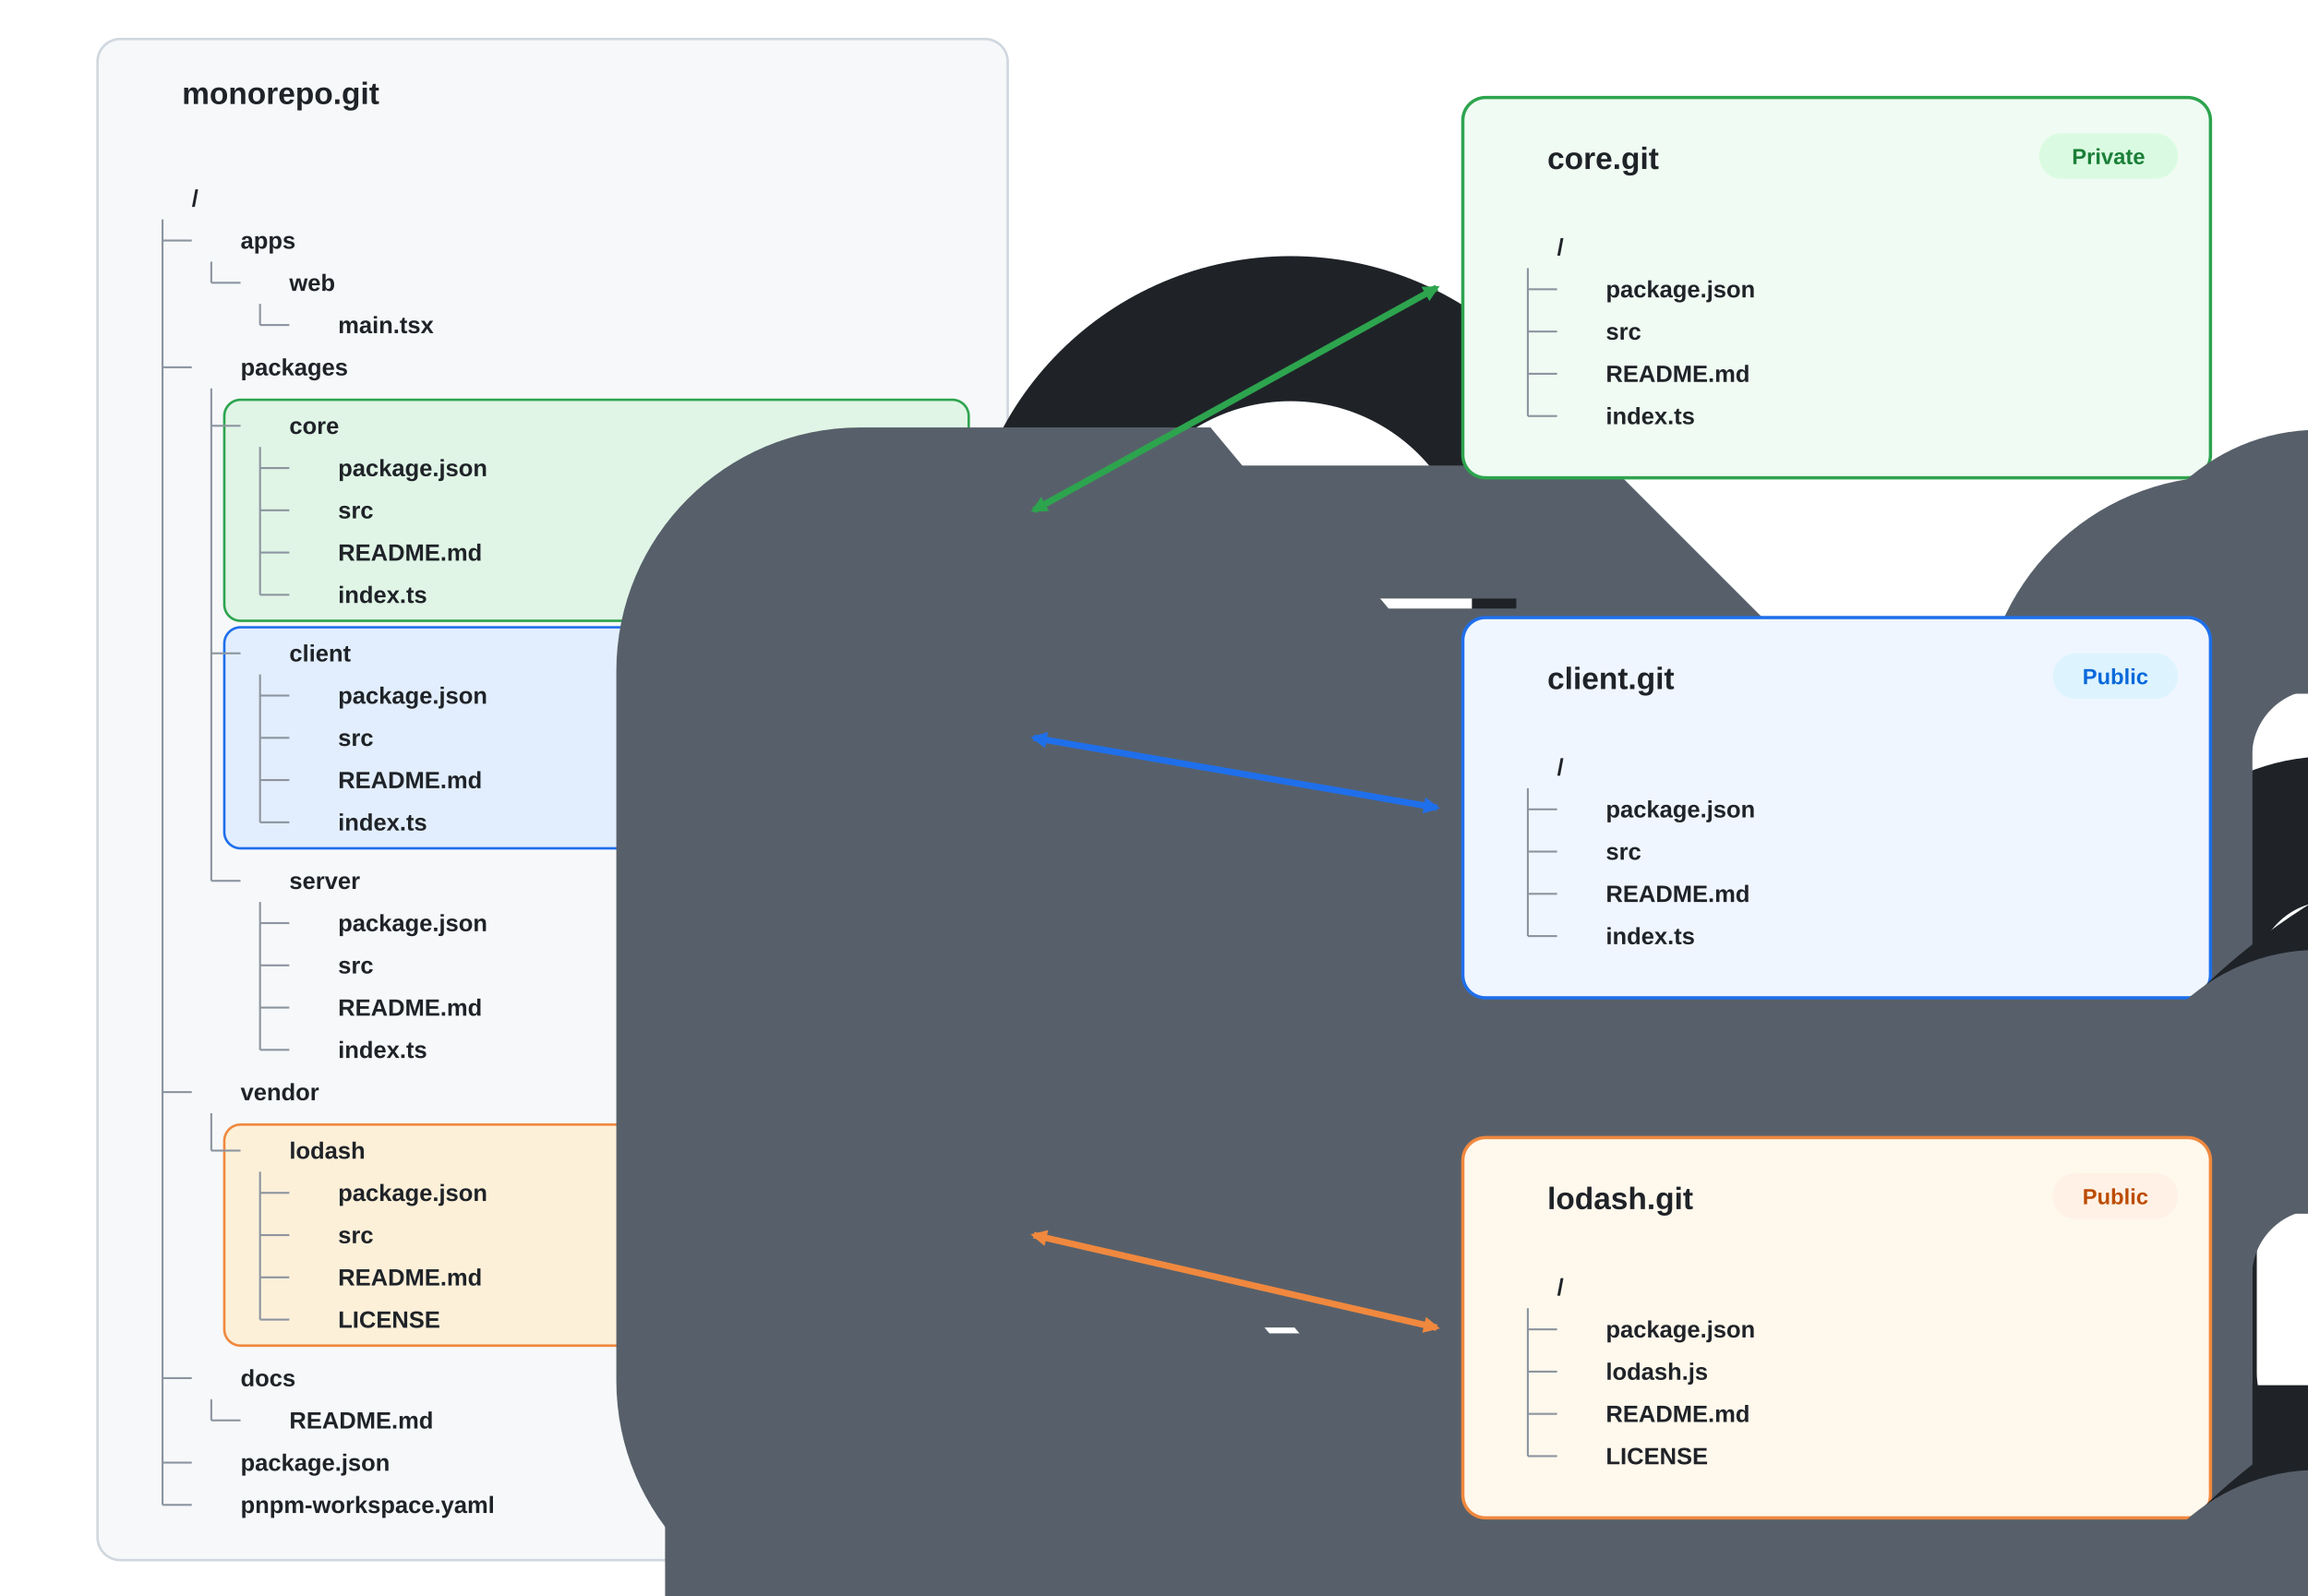
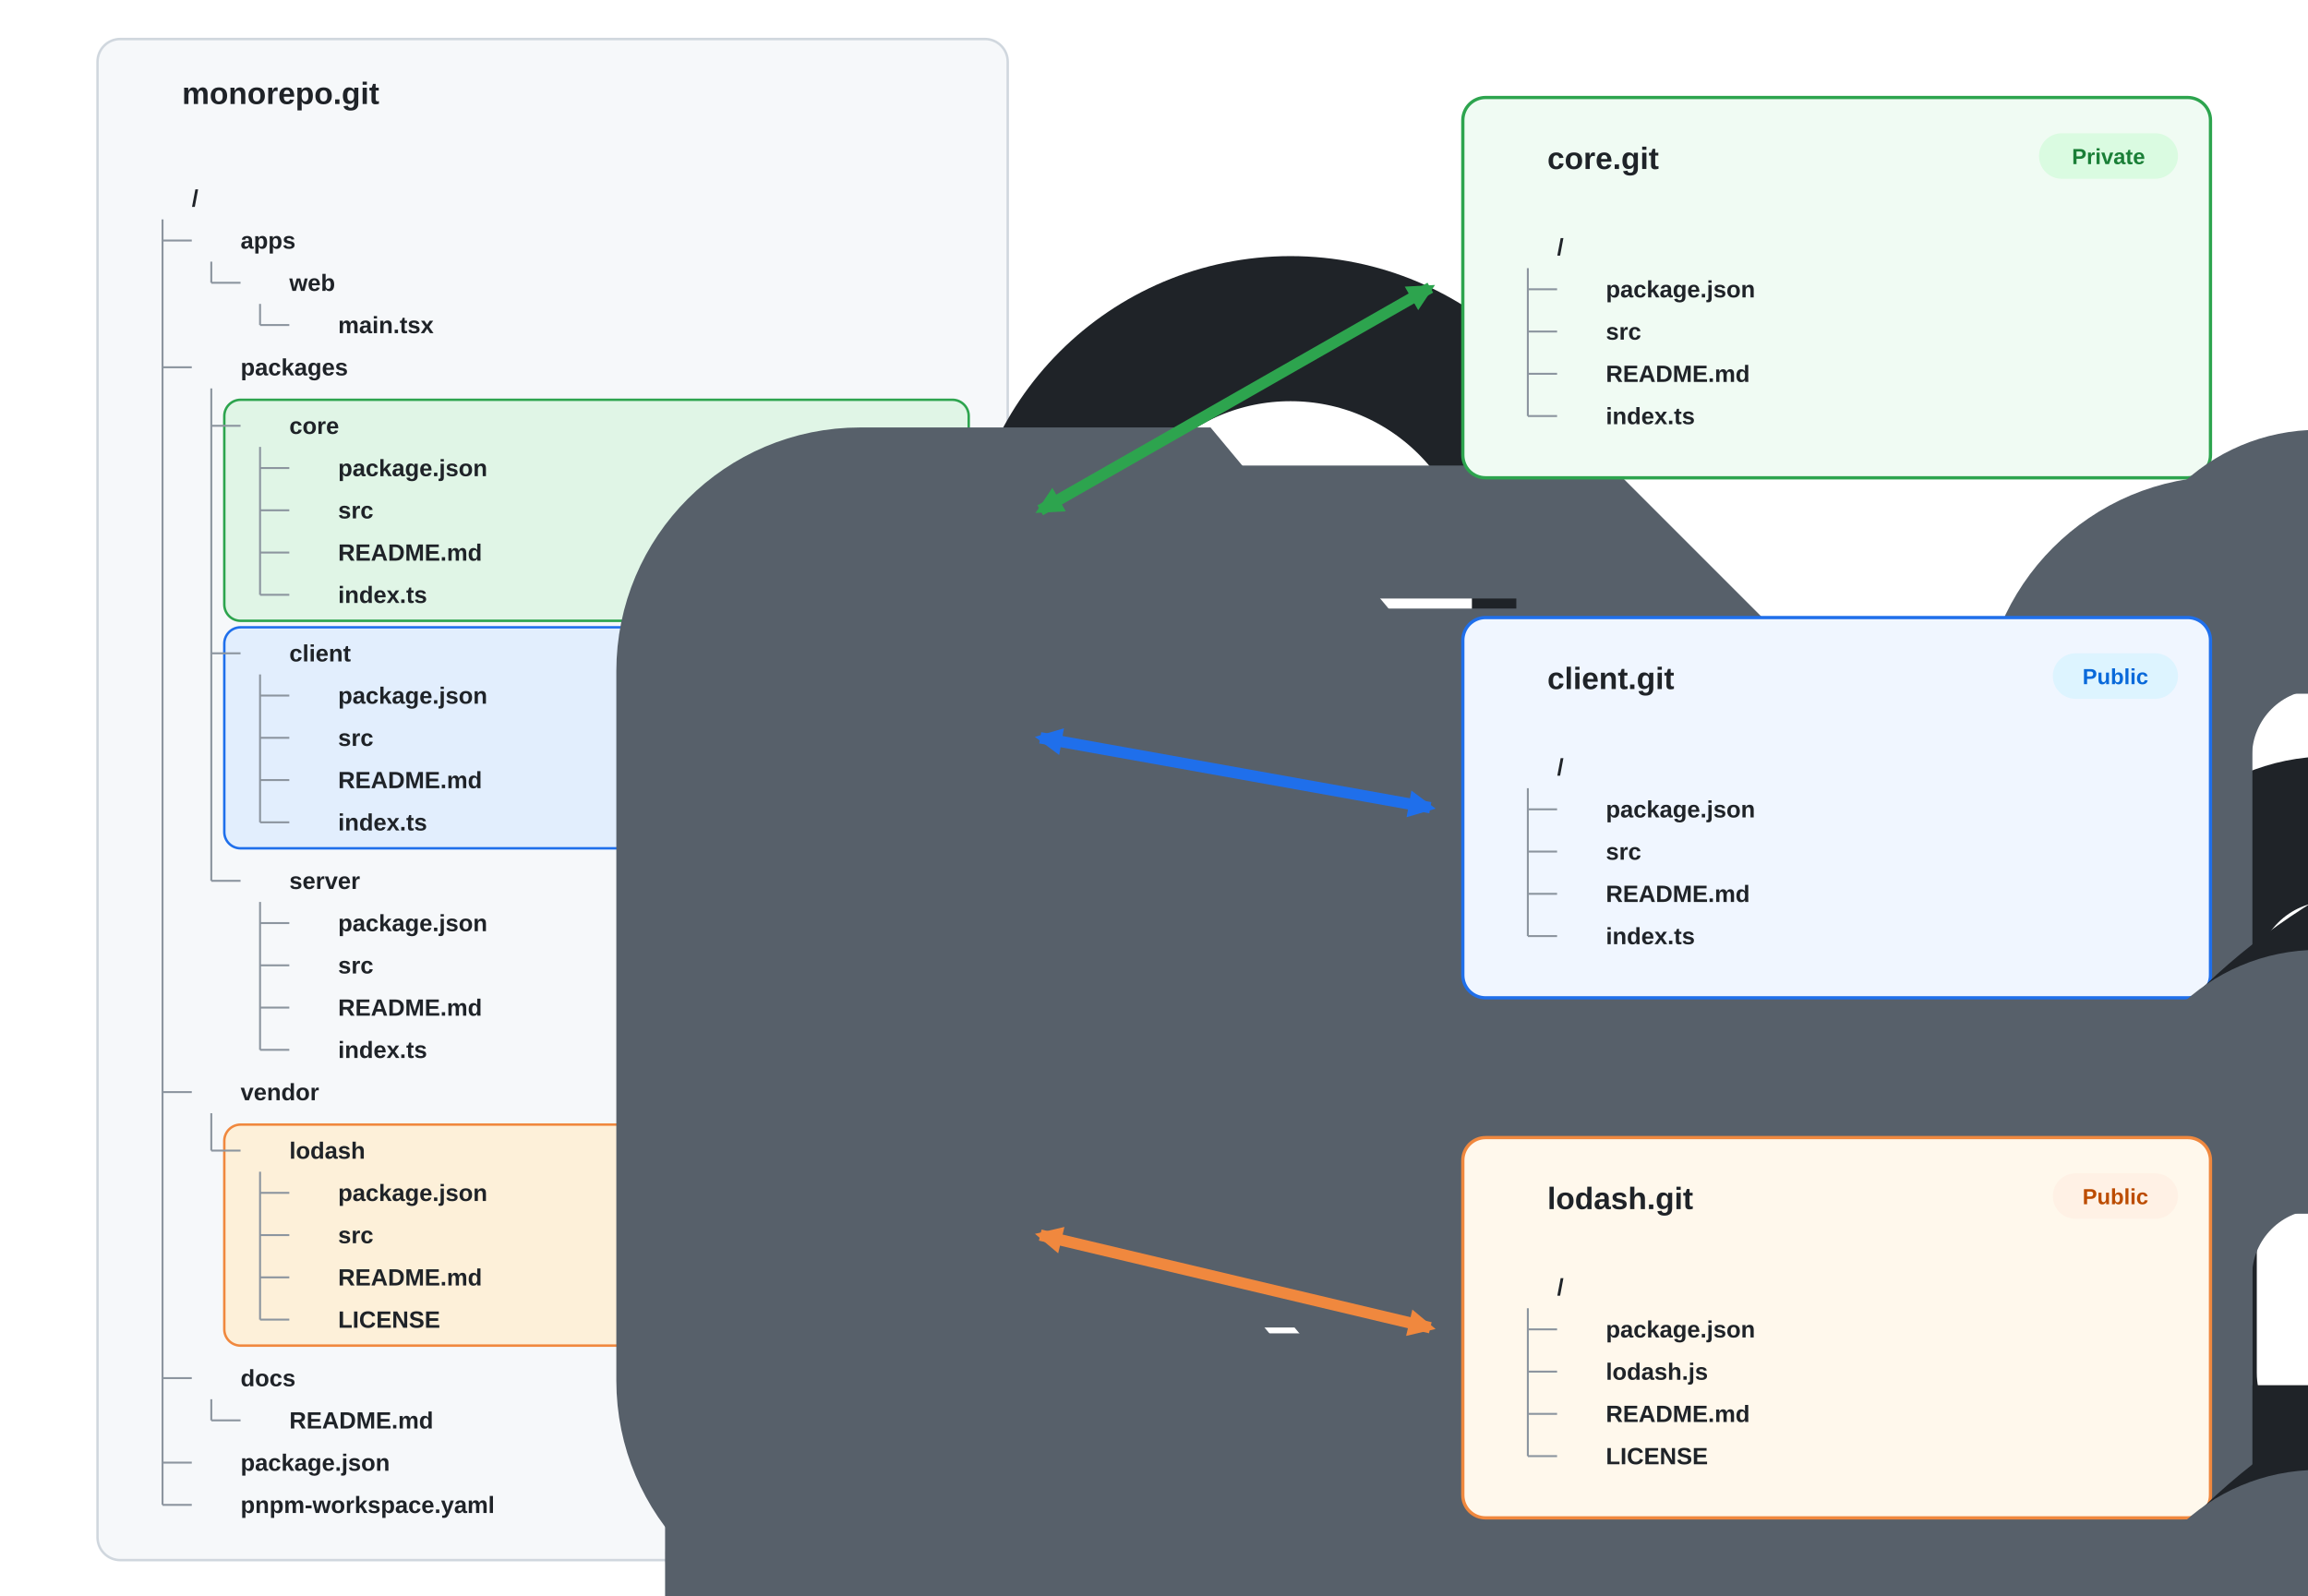
<svg xmlns="http://www.w3.org/2000/svg" width="1420" height="982" viewBox="0 0 1420 982" font-family="-apple-system, 'Segoe UI', 'Helvetica Neue', Arial, sans-serif" role="img" aria-label="A monorepo file tree with packages/core, packages/client and vendor/lodash highlighted and synced bidirectionally to standalone repos core.git (private), client.git (public) and lodash.git (public)">
  <style>
  .cardl { fill:#f6f8fa; stroke:#d0d7de; stroke-width:1.5; }
  .cardg { fill:#f0fbf3; stroke:#2da44e; stroke-width:2; }
  .cardb { fill:#f0f6ff; stroke:#1f6feb; stroke-width:2; }
  .cardo { fill:#fff8ec; stroke:#f0883e; stroke-width:2; }
  .boxg  { fill:#e0f5e6; stroke:#2da44e; stroke-width:1.5; }
  .boxb  { fill:#e2eefd; stroke:#1f6feb; stroke-width:1.5; }
  .boxo  { fill:#fdf0d9; stroke:#f0883e; stroke-width:1.5; }
  .title { fill:#1f2328; font-size:19px; font-weight:700; }
  .tname { fill:#1f2328; font-size:14.5px; font-weight:600; }
  .icon  { stroke:#57606a; fill:none; stroke-width:1.5; }
  .ticon { stroke:#1f2328; fill:none; stroke-width:2; }
  .conn  { stroke:#8c959f; fill:none; stroke-width:1.2; }
-   .arrg  { stroke:#2da44e; stroke-width:4; }
-   .arrb  { stroke:#1f6feb; stroke-width:4; }
-   .arro  { stroke:#f0883e; stroke-width:4; }
+   .arrg  { stroke:#2da44e; stroke-width:7; }
+   .arrb  { stroke:#1f6feb; stroke-width:7; }
+   .arro  { stroke:#f0883e; stroke-width:7; }
  .ahg   { fill:#2da44e; } .ahb { fill:#1f6feb; } .aho { fill:#f0883e; }
  .bdgbg { fill:#dafbe1; } .bdgtx { fill:#1a7f37; font-size:13.5px; font-weight:600; }
  .bdbbg { fill:#ddf4ff; } .bdbtx { fill:#0969da; font-size:13.5px; font-weight:600; }
  .bdobg { fill:#fff1e5; } .bdotx { fill:#bc4c00; font-size:13.5px; font-weight:600; }
  @media (prefers-color-scheme: dark) {
    .cardl { fill:#161b22; stroke:#30363d; }
    .cardg { fill:#101f1b; stroke:#3fb950; }
    .cardb { fill:#111d2e; stroke:#58a6ff; }
    .cardo { fill:#211a18; stroke:#db6d28; }
    .boxg  { fill:#153622; stroke:#3fb950; }
    .boxb  { fill:#183153; stroke:#58a6ff; }
    .boxo  { fill:#42291b; stroke:#db6d28; }
    .title { fill:#e6edf3; }
    .tname { fill:#e6edf3; }
    .icon  { stroke:#8b949e; }
    .ticon { stroke:#e6edf3; }
    .conn  { stroke:#484f58; }
    .arrg  { stroke:#3fb950; } .arrb { stroke:#58a6ff; } .arro { stroke:#db6d28; }
    .ahg   { fill:#3fb950; } .ahb { fill:#58a6ff; } .aho { fill:#db6d28; }
    .bdgbg { fill:#163923; } .bdgtx { fill:#3fb950; }
    .bdbbg { fill:#193357; } .bdbtx { fill:#58a6ff; }
    .bdobg { fill:#462b1b; } .bdotx { fill:#db6d28; }
  }
</style>
  <defs>
    <symbol id="folder" viewBox="0 0 18 18" width="18" height="18">
      <path d="M2,5.5 a2,2 0 0 1 2,-2 h3.6 l2,2.4 h4.4 a2,2 0 0 1 2,2 v5.6 a2,2 0 0 1 -2,2 h-10 a2,2 0 0 1 -2,-2 z" />
    </symbol>
    <symbol id="file" viewBox="0 0 18 18" width="18" height="18">
      <path d="M4.5,2.5 h6 l3.5,3.5 v8 a1.5,1.5 0 0 1 -1.5,1.5 h-8 a1.5,1.5 0 0 1 -1.5,-1.5 v-10 a1.5,1.5 0 0 1 1.5,-1.5 z" />
      <path d="M10.5,2.5 v3.5 h3.5" />
    </symbol>
    <symbol id="lock" viewBox="0 0 22 22" width="22" height="22">
      <rect x="4.5" y="9.5" width="13" height="9.5" rx="2" />
      <path d="M7.5,9.5 v-2.5 a3.5,3.5 0 0 1 7,0 v2.5" />
    </symbol>
    <symbol id="globe" viewBox="0 0 22 22" width="22" height="22">
      <circle cx="11" cy="11" r="8" />
      <ellipse cx="11" cy="11" rx="3.6" ry="8" />
      <path d="M3,11 h16" />
    </symbol>
-     <marker id="ah-arrg" viewBox="0 0 12 12" refX="9" refY="6" markerWidth="12" markerHeight="12" markerUnits="userSpaceOnUse" orient="auto-start-reverse">
+     <marker id="ah-arrg" viewBox="0 0 12 12" refX="9" refY="6" markerWidth="20" markerHeight="20" markerUnits="userSpaceOnUse" orient="auto-start-reverse">
      <path d="M1,1 L11,6 L1,11 z" class="ahg" />
    </marker>
-     <marker id="ah-arrb" viewBox="0 0 12 12" refX="9" refY="6" markerWidth="12" markerHeight="12" markerUnits="userSpaceOnUse" orient="auto-start-reverse">
+     <marker id="ah-arrb" viewBox="0 0 12 12" refX="9" refY="6" markerWidth="20" markerHeight="20" markerUnits="userSpaceOnUse" orient="auto-start-reverse">
      <path d="M1,1 L11,6 L1,11 z" class="ahb" />
    </marker>
-     <marker id="ah-arro" viewBox="0 0 12 12" refX="9" refY="6" markerWidth="12" markerHeight="12" markerUnits="userSpaceOnUse" orient="auto-start-reverse">
+     <marker id="ah-arro" viewBox="0 0 12 12" refX="9" refY="6" markerWidth="20" markerHeight="20" markerUnits="userSpaceOnUse" orient="auto-start-reverse">
      <path d="M1,1 L11,6 L1,11 z" class="aho" />
    </marker>
  </defs>
  <rect x="60" y="24" width="560" height="936" rx="14" class="cardl" />
  <use href="#lock" x="84" y="46" class="ticon" />
  <text x="112" y="64" class="title">monorepo.git</text>
  <rect x="138" y="246" width="458" height="136" rx="10" class="boxg" />
  <rect x="138" y="386" width="458" height="136" rx="10" class="boxb" />
  <rect x="138" y="692" width="458" height="136" rx="10" class="boxo" />
  <path class="conn" d="M100,135 V926" />
  <path class="conn" d="M100,148 H118" />
  <path class="conn" d="M100,226 H118" />
  <path class="conn" d="M100,672 H118" />
  <path class="conn" d="M100,848 H118" />
  <path class="conn" d="M100,900 H118" />
  <path class="conn" d="M100,926 H118" />
  <path class="conn" d="M130,161 V174" />
  <path class="conn" d="M130,174 H148" />
  <path class="conn" d="M160,187 V200" />
  <path class="conn" d="M160,200 H178" />
  <path class="conn" d="M130,239 V542" />
  <path class="conn" d="M130,262 H148" />
  <path class="conn" d="M130,402 H148" />
  <path class="conn" d="M130,542 H148" />
  <path class="conn" d="M160,275 V366" />
  <path class="conn" d="M160,288 H178" />
  <path class="conn" d="M160,314 H178" />
  <path class="conn" d="M160,340 H178" />
  <path class="conn" d="M160,366 H178" />
  <path class="conn" d="M160,415 V506" />
  <path class="conn" d="M160,428 H178" />
  <path class="conn" d="M160,454 H178" />
  <path class="conn" d="M160,480 H178" />
  <path class="conn" d="M160,506 H178" />
  <path class="conn" d="M160,555 V646" />
  <path class="conn" d="M160,568 H178" />
  <path class="conn" d="M160,594 H178" />
  <path class="conn" d="M160,620 H178" />
  <path class="conn" d="M160,646 H178" />
  <path class="conn" d="M130,685 V708" />
  <path class="conn" d="M130,708 H148" />
  <path class="conn" d="M160,721 V812" />
  <path class="conn" d="M160,734 H178" />
  <path class="conn" d="M160,760 H178" />
  <path class="conn" d="M160,786 H178" />
  <path class="conn" d="M160,812 H178" />
  <path class="conn" d="M130,861 V874" />
  <path class="conn" d="M130,874 H148" />
  <use href="#folder" x="92" y="113" class="icon" />
  <text x="118" y="127" class="tname">/</text>
  <use href="#folder" x="122" y="139" class="icon" />
  <text x="148" y="153" class="tname">apps</text>
  <use href="#folder" x="152" y="165" class="icon" />
  <text x="178" y="179" class="tname">web</text>
  <use href="#file" x="182" y="191" class="icon" />
  <text x="208" y="205" class="tname">main.tsx</text>
  <use href="#folder" x="122" y="217" class="icon" />
  <text x="148" y="231" class="tname">packages</text>
  <use href="#folder" x="152" y="253" class="icon" />
  <text x="178" y="267" class="tname">core</text>
  <use href="#file" x="182" y="279" class="icon" />
  <text x="208" y="293" class="tname">package.json</text>
  <use href="#folder" x="182" y="305" class="icon" />
  <text x="208" y="319" class="tname">src</text>
  <use href="#file" x="182" y="331" class="icon" />
  <text x="208" y="345" class="tname">README.md</text>
  <use href="#file" x="182" y="357" class="icon" />
  <text x="208" y="371" class="tname">index.ts</text>
  <use href="#folder" x="152" y="393" class="icon" />
  <text x="178" y="407" class="tname">client</text>
  <use href="#file" x="182" y="419" class="icon" />
  <text x="208" y="433" class="tname">package.json</text>
  <use href="#folder" x="182" y="445" class="icon" />
  <text x="208" y="459" class="tname">src</text>
  <use href="#file" x="182" y="471" class="icon" />
  <text x="208" y="485" class="tname">README.md</text>
  <use href="#file" x="182" y="497" class="icon" />
  <text x="208" y="511" class="tname">index.ts</text>
  <use href="#folder" x="152" y="533" class="icon" />
  <text x="178" y="547" class="tname">server</text>
  <use href="#file" x="182" y="559" class="icon" />
  <text x="208" y="573" class="tname">package.json</text>
  <use href="#folder" x="182" y="585" class="icon" />
  <text x="208" y="599" class="tname">src</text>
  <use href="#file" x="182" y="611" class="icon" />
  <text x="208" y="625" class="tname">README.md</text>
  <use href="#file" x="182" y="637" class="icon" />
  <text x="208" y="651" class="tname">index.ts</text>
  <use href="#folder" x="122" y="663" class="icon" />
  <text x="148" y="677" class="tname">vendor</text>
  <use href="#folder" x="152" y="699" class="icon" />
  <text x="178" y="713" class="tname">lodash</text>
  <use href="#file" x="182" y="725" class="icon" />
  <text x="208" y="739" class="tname">package.json</text>
  <use href="#folder" x="182" y="751" class="icon" />
  <text x="208" y="765" class="tname">src</text>
  <use href="#file" x="182" y="777" class="icon" />
  <text x="208" y="791" class="tname">README.md</text>
  <use href="#file" x="182" y="803" class="icon" />
  <text x="208" y="817" class="tname">LICENSE</text>
  <use href="#folder" x="122" y="839" class="icon" />
  <text x="148" y="853" class="tname">docs</text>
  <use href="#file" x="152" y="865" class="icon" />
  <text x="178" y="879" class="tname">README.md</text>
  <use href="#file" x="122" y="891" class="icon" />
  <text x="148" y="905" class="tname">package.json</text>
  <use href="#file" x="122" y="917" class="icon" />
  <text x="148" y="931" class="tname">pnpm-workspace.yaml</text>
  <rect x="900" y="60" width="460" height="234" rx="14" class="cardg" />
  <use href="#lock" x="924" y="86" class="ticon" />
  <text x="952" y="104" class="title">core.git</text>
  <rect x="1254.5" y="82" width="85.5" height="28" rx="14" class="bdgbg" />
  <text x="1297.25" y="101" text-anchor="middle" class="bdgtx">Private</text>
  <path class="conn" d="M940,165 V256" />
  <path class="conn" d="M940,178 H958" />
  <path class="conn" d="M940,204 H958" />
  <path class="conn" d="M940,230 H958" />
  <path class="conn" d="M940,256 H958" />
  <use href="#folder" x="932" y="143" class="icon" />
  <text x="958" y="157" class="tname">/</text>
  <use href="#file" x="962" y="169" class="icon" />
  <text x="988" y="183" class="tname">package.json</text>
  <use href="#folder" x="962" y="195" class="icon" />
  <text x="988" y="209" class="tname">src</text>
  <use href="#file" x="962" y="221" class="icon" />
  <text x="988" y="235" class="tname">README.md</text>
  <use href="#file" x="962" y="247" class="icon" />
  <text x="988" y="261" class="tname">index.ts</text>
  <rect x="900" y="380" width="460" height="234" rx="14" class="cardb" />
  <use href="#globe" x="924" y="406" class="ticon" />
  <text x="952" y="424" class="title">client.git</text>
  <rect x="1263" y="402" width="77" height="28" rx="14" class="bdbbg" />
  <text x="1301.5" y="421" text-anchor="middle" class="bdbtx">Public</text>
  <path class="conn" d="M940,485 V576" />
  <path class="conn" d="M940,498 H958" />
  <path class="conn" d="M940,524 H958" />
  <path class="conn" d="M940,550 H958" />
  <path class="conn" d="M940,576 H958" />
  <use href="#folder" x="932" y="463" class="icon" />
  <text x="958" y="477" class="tname">/</text>
  <use href="#file" x="962" y="489" class="icon" />
  <text x="988" y="503" class="tname">package.json</text>
  <use href="#folder" x="962" y="515" class="icon" />
  <text x="988" y="529" class="tname">src</text>
  <use href="#file" x="962" y="541" class="icon" />
  <text x="988" y="555" class="tname">README.md</text>
  <use href="#file" x="962" y="567" class="icon" />
  <text x="988" y="581" class="tname">index.ts</text>
  <rect x="900" y="700" width="460" height="234" rx="14" class="cardo" />
  <use href="#globe" x="924" y="726" class="ticon" />
  <text x="952" y="744" class="title">lodash.git</text>
  <rect x="1263" y="722" width="77" height="28" rx="14" class="bdobg" />
  <text x="1301.5" y="741" text-anchor="middle" class="bdotx">Public</text>
  <path class="conn" d="M940,805 V896" />
  <path class="conn" d="M940,818 H958" />
  <path class="conn" d="M940,844 H958" />
  <path class="conn" d="M940,870 H958" />
  <path class="conn" d="M940,896 H958" />
  <use href="#folder" x="932" y="783" class="icon" />
  <text x="958" y="797" class="tname">/</text>
  <use href="#file" x="962" y="809" class="icon" />
  <text x="988" y="823" class="tname">package.json</text>
  <use href="#file" x="962" y="835" class="icon" />
  <text x="988" y="849" class="tname">lodash.js</text>
  <use href="#file" x="962" y="861" class="icon" />
  <text x="988" y="875" class="tname">README.md</text>
  <use href="#file" x="962" y="887" class="icon" />
  <text x="988" y="901" class="tname">LICENSE</text>
-   <line x1="636" y1="314" x2="884" y2="177" class="arrg" marker-start="url(#ah-arrg)" marker-end="url(#ah-arrg)" />
-   <line x1="636" y1="454" x2="884" y2="497" class="arrb" marker-start="url(#ah-arrb)" marker-end="url(#ah-arrb)" />
-   <line x1="636" y1="760" x2="884" y2="817" class="arro" marker-start="url(#ah-arro)" marker-end="url(#ah-arro)" />
+   <line x1="640" y1="314" x2="880" y2="177" class="arrg" marker-start="url(#ah-arrg)" marker-end="url(#ah-arrg)" />
+   <line x1="640" y1="454" x2="880" y2="497" class="arrb" marker-start="url(#ah-arrb)" marker-end="url(#ah-arrb)" />
+   <line x1="640" y1="760" x2="880" y2="817" class="arro" marker-start="url(#ah-arro)" marker-end="url(#ah-arro)" />
</svg>
